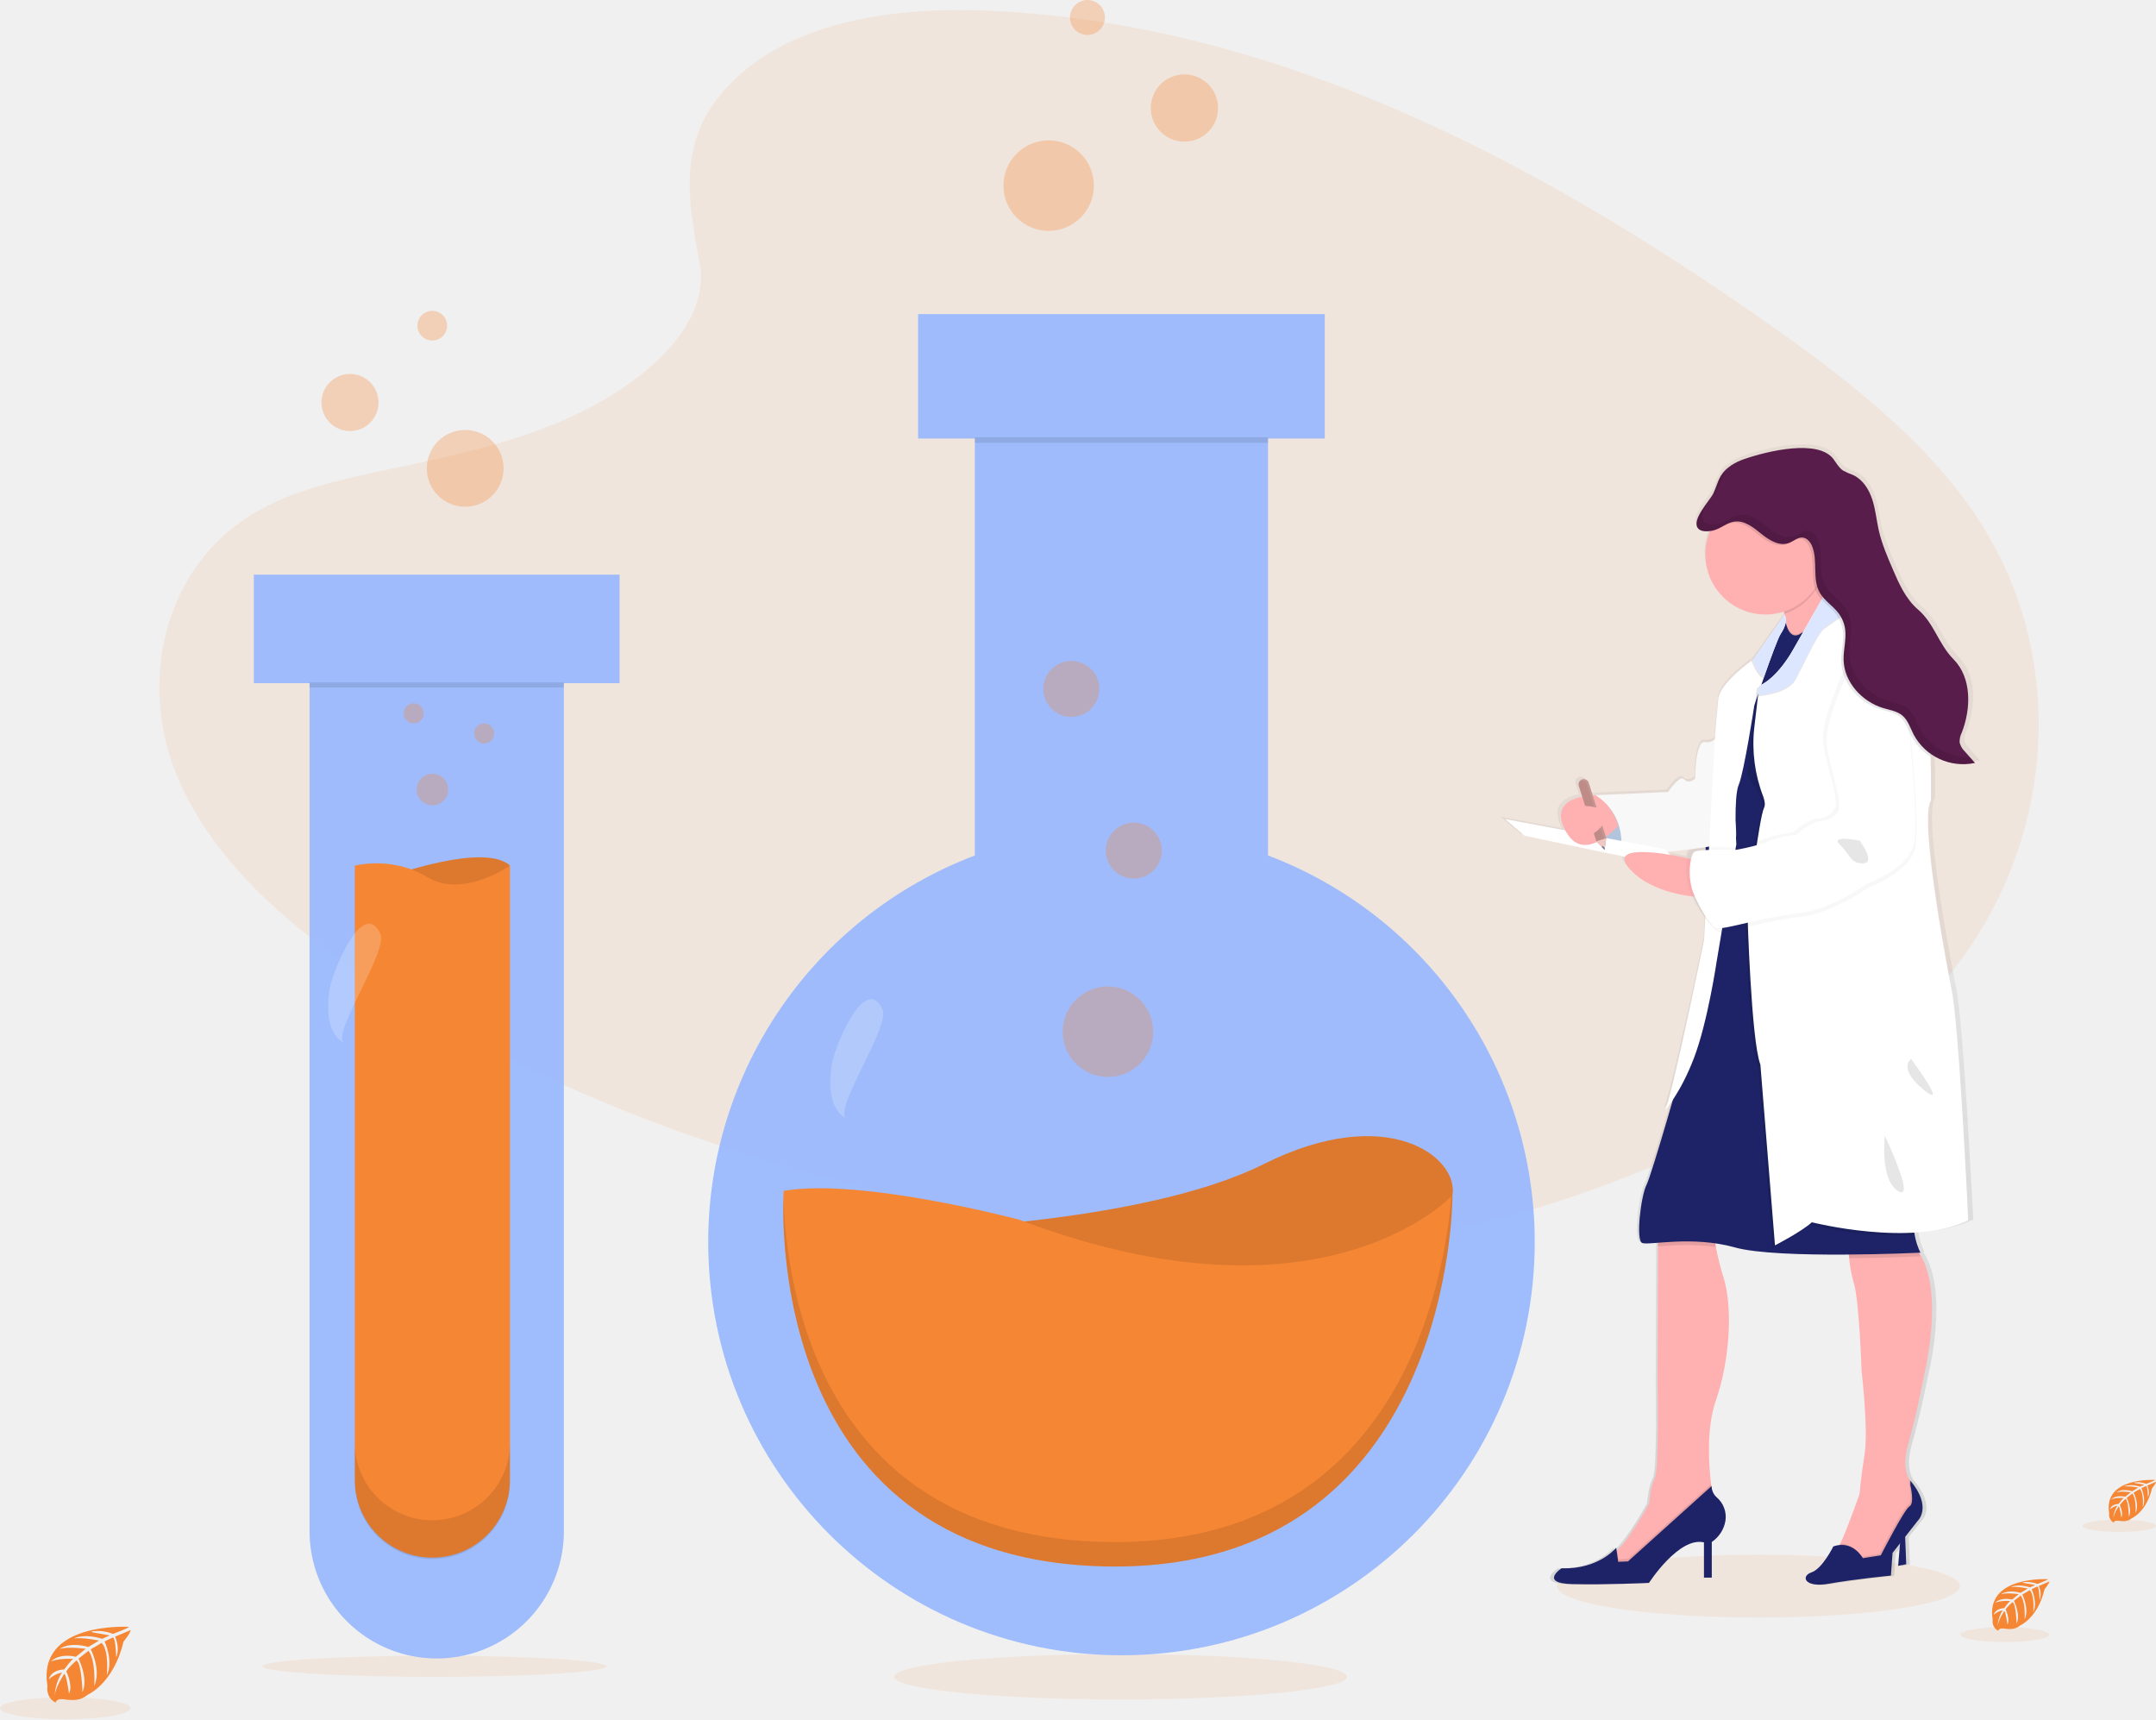
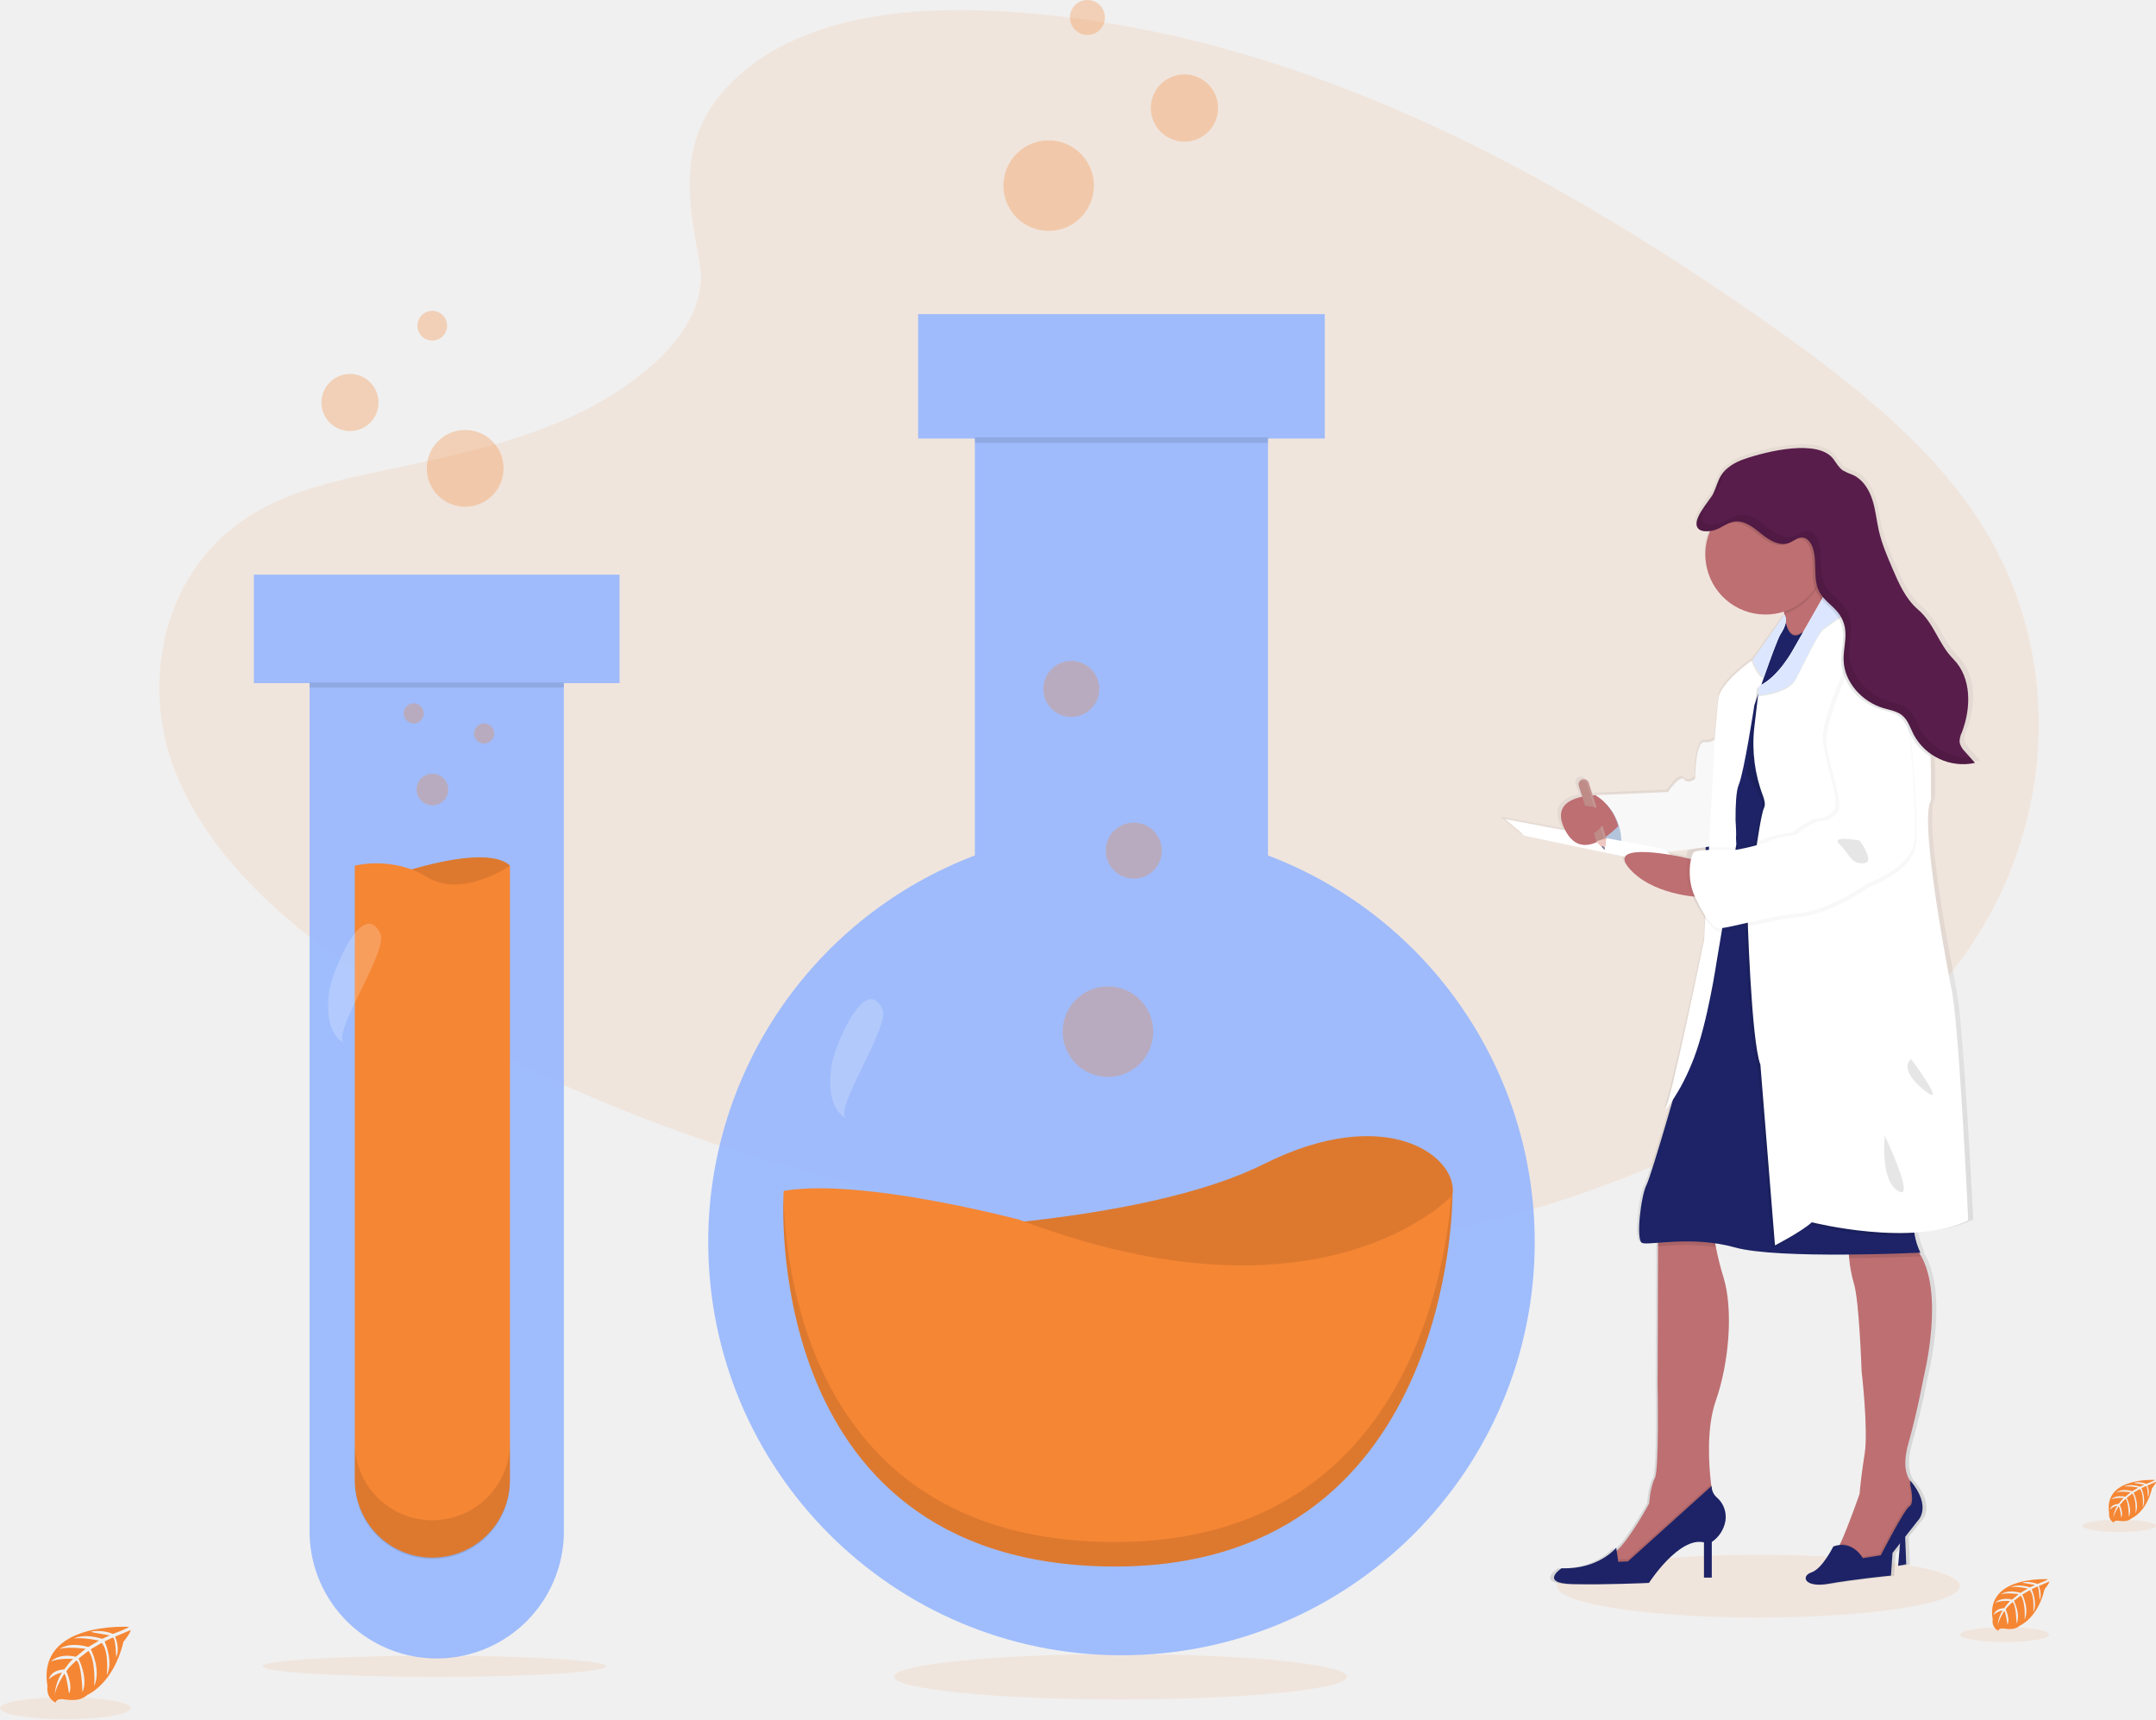
<svg xmlns="http://www.w3.org/2000/svg" id="b411f001-b16f-4358-a5a6-150c98662c8c" data-name="Layer 1" width="987.62" height="787.4" viewBox="0 0 987.62 787.4">
  <defs>
    <linearGradient id="74856d48-f61b-42c8-be79-e45253bc3d47" x1="903.3" y1="782.16" x2="903.3" y2="259.8" gradientUnits="userSpaceOnUse">
      <stop offset="0" stop-color="gray" stop-opacity="0.25" />
      <stop offset="0.54" stop-color="gray" stop-opacity="0.12" />
      <stop offset="1" stop-color="gray" stop-opacity="0.1" />
    </linearGradient>
  </defs>
  <path d="M165.23,801.37s-42.27-2.55-37.29,27.08c0,0-1,5.23,3.75,7.61,0,0,.08-2.2,4.34-1.45a19.36,19.36,0,0,0,4.59.22,9.57,9.57,0,0,0,5.62-2.32h0s11.88-4.91,16.51-24.33c0,0,3.42-4.24,3.28-5.33l-7.13,3s2.43,5.15.52,9.42c0,0-.24-9.23-1.61-9-.28.05-3.7,1.79-3.7,1.79s4.19,9,1,15.48c0,0,1.2-11.05-2.34-14.84l-5,2.94s4.91,9.26,1.58,16.81c0,0,.85-11.59-2.63-16.1l-4.55,3.55s4.6,9.13,1.79,15.39c0,0-.36-13.49-2.78-14.51,0,0-4,3.51-4.59,5,0,0,3.16,6.62,1.2,10.12,0,0-1.2-9-2.18-9,0,0-4,5.95-4.38,10,0,0,.17-6.08,3.41-10.61a11.89,11.89,0,0,0-6.07,3.14s.62-4.21,7.05-4.58c0,0,3.28-4.51,4.16-4.79,0,0-6.4-.53-10.28,1.19,0,0,3.41-4,11.45-2.17l4.5-3.67s-8.43-1.15-12,.12c0,0,4.11-3.51,13.21-.95l4.89-2.92s-7.19-1.55-11.47-1c0,0,4.52-2.44,12.9.2l3.5-1.57s-5.27-1-6.81-1.2-1.62-.59-1.62-.59a18.26,18.26,0,0,1,9.89,1.1S165.36,801.84,165.23,801.37Z" transform="translate(-106.19 -56.3)" fill="#f58634" />
  <ellipse cx="29.92" cy="782.34" rx="29.92" ry="5.06" fill="#f58634" opacity="0.1" />
  <path d="M1093.36,734.08s-23.84-1.44-21,15.26a4.08,4.08,0,0,0,2.12,4.3s0-1.24,2.44-.82a11.15,11.15,0,0,0,2.59.12,5.39,5.39,0,0,0,3.17-1.3h0s6.7-2.77,9.31-13.72c0,0,1.92-2.39,1.85-3l-4,1.72s1.37,2.9.29,5.32c0,0-.13-5.21-.9-5.09-.16,0-2.1,1-2.1,1s2.37,5,.59,8.72c0,0,.67-6.22-1.32-8.36l-2.84,1.65s2.77,5.23.89,9.49c0,0,.49-6.54-1.48-9.08l-2.57,2s2.6,5.14,1,8.68c0,0-.21-7.61-1.57-8.18a15.64,15.64,0,0,0-2.59,2.79s1.78,3.73.68,5.71c0,0-.68-5.07-1.24-5.09,0,0-2.23,3.35-2.46,5.65a12.18,12.18,0,0,1,1.92-6,6.69,6.69,0,0,0-3.42,1.78s.35-2.38,4-2.59c0,0,1.85-2.54,2.35-2.7,0,0-3.61-.3-5.8.67,0,0,1.93-2.24,6.46-1.22l2.53-2.07s-4.75-.65-6.76.07c0,0,2.32-2,7.44-.54l2.76-1.65a24.87,24.87,0,0,0-6.46-.55s2.54-1.38,7.27.11l2-.89s-3-.58-3.83-.67-.92-.33-.92-.33a10.32,10.32,0,0,1,5.58.62S1093.43,734.34,1093.36,734.08Z" transform="translate(-106.19 -56.3)" fill="#f58634" />
  <ellipse cx="970.75" cy="698.79" rx="16.87" ry="2.85" fill="#f58634" opacity="0.1" />
  <path d="M1044.34,779.55S1015.56,777.82,1019,798a4.93,4.93,0,0,0,2.56,5.19s0-1.5,3-1a13.14,13.14,0,0,0,3.13.15,6.52,6.52,0,0,0,3.82-1.58h0s8.09-3.34,11.23-16.56c0,0,2.33-2.89,2.24-3.63l-4.86,2.08s1.66,3.5.36,6.41c0,0-.16-6.29-1.09-6.14-.19,0-2.53,1.21-2.53,1.21s2.86,6.11.7,10.54c0,0,.82-7.52-1.59-10.09l-3.42,2s3.34,6.31,1.08,11.45c0,0,.58-7.89-1.8-11l-3.09,2.41s3.13,6.22,1.22,10.48c0,0-.25-9.18-1.9-9.87,0,0-2.71,2.38-3.12,3.37,0,0,2.15,4.51.82,6.89,0,0-.82-6.12-1.49-6.15,0,0-2.7,4.05-3,6.83a14.77,14.77,0,0,1,2.33-7.22,8.15,8.15,0,0,0-4.14,2.14s.42-2.86,4.8-3.11c0,0,2.23-3.08,2.83-3.27,0,0-4.36-.36-7,.81,0,0,2.33-2.7,7.8-1.47l3.06-2.5s-5.74-.79-8.17.08c0,0,2.8-2.39,9-.65l3.33-2s-4.89-1.05-7.8-.67c0,0,3.07-1.66,8.78.14l2.38-1.07s-3.59-.71-4.63-.82-1.11-.4-1.11-.4a12.43,12.43,0,0,1,6.73.75S1044.42,779.87,1044.34,779.55Z" transform="translate(-106.19 -56.3)" fill="#f58634" />
  <ellipse cx="918.32" cy="748.62" rx="20.37" ry="3.44" fill="#f58634" opacity="0.1" />
  <ellipse cx="805.49" cy="726.42" rx="92.33" ry="14.41" fill="#f58634" opacity="0.1" />
  <ellipse cx="513.32" cy="767.92" rx="103.75" ry="10.41" fill="#f58634" opacity="0.1" />
  <ellipse cx="198.99" cy="763.13" rx="78.75" ry="4.86" fill="#f58634" opacity="0.1" />
  <path d="M445,90.55c29.21-26,75.07-31.33,116.8-29.26,131.09,6.51,249.42,69.8,351.78,141.39,37.06,25.91,73.54,53.84,97.59,89.53,49,72.64,34.44,173.28-33.64,233.13-23.17,20.36-51.25,36-80.08,49.81-51.26,24.61-106.57,44.36-164.74,50-41.49,4-83.49.75-124.73-4.85C492.74,604.66,379.63,570.1,284.83,511,243.25,485,204.05,452.8,186.91,410.85s-6.17-95.11,36.29-119.94c17.56-10.27,38.56-14.91,59.11-19.26,30.26-6.41,61-12.73,88.31-25.77,28.2-13.46,61.59-39.49,56-69.28C420.64,144.63,415.83,116.55,445,90.55Z" transform="translate(-106.19 -56.3)" fill="#f58634" opacity="0.1" />
  <path d="M687.05,448.08V257.14h26v-57H526.75v57h26V448.08a189.38,189.38,0,0,0-122.14,177c0,104.55,84.76,189.3,189.31,189.3s189.3-84.75,189.3-189.3A189.37,189.37,0,0,0,687.05,448.08Z" transform="translate(-106.19 -56.3)" fill="#96b7fe" opacity="0.9" />
  <rect x="446.52" y="200.25" width="134.34" height="2.57" opacity="0.1" />
  <path d="M514,620s114-2,171-30.53,89.57-3.06,86.51,14.25-19.33,50.88-84.47,55S514,620,514,620Z" transform="translate(-106.19 -56.3)" fill="#f58634" />
  <path d="M514,620s114-2,171-30.53,89.57-3.06,86.51,14.25-19.33,50.88-84.47,55S514,620,514,620Z" transform="translate(-106.19 -56.3)" opacity="0.1" />
  <path d="M465.18,601.7S453,770.65,612.75,773.7s158.77-170,158.77-170-59,64.11-198.46,11.19C573.06,614.93,500.8,595.59,465.18,601.7Z" transform="translate(-106.19 -56.3)" fill="#f58634" />
  <path d="M771,604.31c-3.19,38.92-23.88,160.75-158.19,158.18C481.15,760,466.24,644.9,465.07,604.41c-.73,21.73-.08,166.45,147.71,169.28,159.79,3,158.77-170,158.77-170S771.35,603.94,771,604.31Z" transform="translate(-106.19 -56.3)" opacity="0.1" />
  <circle cx="507.53" cy="472.5" r="20.73" fill="#f58634" opacity="0.3" />
  <circle cx="519.37" cy="389.57" r="12.83" fill="#f58634" opacity="0.3" />
  <circle cx="490.74" cy="315.52" r="12.83" fill="#f58634" opacity="0.3" />
  <path d="M487,544.79c-1.1,8.74-.88,19.68,6.93,23.76-6.55-3.42,20.3-42.2,16.49-50.12C502.27,501.53,488,536.67,487,544.79Z" transform="translate(-106.19 -56.3)" fill="#fff" opacity="0.2" />
  <circle cx="480.37" cy="85.01" r="20.73" fill="#f58634" opacity="0.3" />
  <circle cx="542.56" cy="49.47" r="15.41" fill="#f58634" opacity="0.3" />
  <circle cx="498.14" cy="8.01" r="8.01" fill="#f58634" opacity="0.3" />
  <path d="M390,319.48H222.47v49.69H248V756.83a58.25,58.25,0,1,0,116.49,0V369.17H390Z" transform="translate(-106.19 -56.3)" fill="#96b7fe" opacity="0.9" />
  <path d="M286.81,457s41.46-14.81,53-4.28c0,0-16.79,24.68-32.25,23.69S286.81,457,286.81,457Z" transform="translate(-106.19 -56.3)" fill="#f58634" />
  <path d="M286.81,457s41.46-14.81,53-4.28c0,0-16.79,24.68-32.25,23.69S286.81,457,286.81,457Z" transform="translate(-106.19 -56.3)" opacity="0.1" />
  <path d="M339.79,452.76V734.12a35.54,35.54,0,0,1-35.54,35.54h0a35.54,35.54,0,0,1-35.54-35.54V452.76s17.11-4.61,33.23,5.27S339.79,452.76,339.79,452.76Z" transform="translate(-106.19 -56.3)" fill="#f58634" />
  <rect x="141.79" y="312.56" width="116.49" height="2.29" opacity="0.1" />
  <path d="M304.25,752.55h0A35.54,35.54,0,0,1,268.71,717v17.77a35.54,35.54,0,0,0,35.54,35.54h0a35.54,35.54,0,0,0,35.54-35.54V717A35.54,35.54,0,0,1,304.25,752.55Z" transform="translate(-106.19 -56.3)" opacity="0.1" />
  <circle cx="198.07" cy="361.59" r="7.24" fill="#f58634" opacity="0.3" />
  <circle cx="221.76" cy="335.92" r="4.61" fill="#f58634" opacity="0.3" />
  <circle cx="189.51" cy="326.71" r="4.61" fill="#f58634" opacity="0.3" />
  <path d="M257,510.24c-1.1,8.74-.88,19.68,6.93,23.76-6.56-3.42,20.3-42.19,16.49-50.12C272.25,467,258,502.13,257,510.24Z" transform="translate(-106.19 -56.3)" fill="#fff" opacity="0.2" />
  <circle cx="213.09" cy="214.5" r="17.59" fill="#f58634" opacity="0.3" />
  <circle cx="160.32" cy="184.34" r="13.08" fill="#f58634" opacity="0.3" />
  <circle cx="198.01" cy="149.16" r="6.8" fill="#f58634" opacity="0.3" />
  <path d="M1002.05,507.62s-15.35-76.34-9.48-85.84c0,0,.21-8.83-.14-20.08,0-.43,0-.86,0-1.3a26.53,26.53,0,0,0,3.22,1.88,26,26,0,0,0,17.57,2.27l-4.67-5.18c-1.11-1.24-2.28-2.57-2.52-4.21a9.17,9.17,0,0,1,1-4.55c4.41-11.15,4.68-25.18-3.86-33.69-7.18-7.16-8.94-16.4-16.7-22.93-5.7-4.79-8.83-11.81-11.79-18.58-2.5-5.74-5-11.52-6.45-17.6-1.12-4.75-1.56-9.66-3.1-14.3s-4.4-9.15-8.89-11.22a32.66,32.66,0,0,1-4.83-2.14c-1.92-1.29-3.07-3.39-4.45-5.22-7-9.31-30.6-3.83-41.76-.05a23.51,23.51,0,0,0-8.25,4.57l.1-.17.28-.41a14.78,14.78,0,0,0-3.12,3.48c-1.63,2.58-2.31,5.61-3.66,8.33-1.64,3.3-10.74,12.51-6.83,16.22a3.35,3.35,0,0,0,.91.6,8.15,8.15,0,0,0,4.61.46c-.06.13-.12.26-.17.39a27.26,27.26,0,0,0-2,10.31,27.9,27.9,0,0,0,28.14,27.65,28.52,28.52,0,0,0,8.62-1.32c.07.35.13.7.19,1.05,0,.15,0,.29.07.43l0,0-.49.69-.08-.13-14.59,20.4c-2.23,1.56-15.08,10.86-15.77,17.83-.76,7.63-1.52,16.57-1.52,16.57l-.1,1.91a5.76,5.76,0,0,1-4.64,1.26c-4.55-.75-4.55,16.76-4.55,16.76s-3,2.79-5.11.37-7.58,5.77-7.58,5.77l-34.49,1.49h0l-.79,0-1.86-5.76a2.43,2.43,0,0,0-3-1.54,1.94,1.94,0,0,0-.42.17l-.12.08a1.46,1.46,0,0,0-.24.17.69.69,0,0,0-.13.11,1.7,1.7,0,0,0-.19.19,1.47,1.47,0,0,0-.1.13l-.06.06h0a2.35,2.35,0,0,0-.34,2.08l1.6,4.94c-6.65,1.34-13.46,5.11-7.91,15.51l-28.12-5.19,9.1,7.63,47,9.7c-.62,1.12-.21,2.73,1.73,5,8.35,9.82,23.61,12.48,29.74,13.18a52.59,52.59,0,0,0,6,10.19l-.54,9.78s-15.52,74.59-18.37,78.38A44.23,44.23,0,0,0,872,559c-4.51,15.33-10.81,36.31-12.46,39.45-2.66,5-5.12,25.32-2.09,26.63.95.4,3.58.21,7.37-.08v1.68l-.17,63.75s.76,39.11-1.33,42.83-2.65,11.54-2.65,11.54-8.38,15.43-15,21.63l-.15.13-.21-1.46s-8,10.06-25.58,9.5c0,0-10.61,6.89,5.12,7.26s35.81-.56,35.81-.56,14-21.41,25.77-18.62v16.2h3.6V762.54a14.76,14.76,0,0,0,6.4-9.71,11.75,11.75,0,0,0-4.19-10.89,7,7,0,0,1-2.3-5.1l-.13.11c0-.32-.08-.65-.13-1-1-8.38-2.31-25.62,2.25-38.4,6.25-17.51,8.15-41.89,3.6-56.42A129.1,129.1,0,0,1,891.93,627c-.11-.61-.22-1.18-.31-1.72a71,71,0,0,1,9.23,1.89c10.56,2.9,33.63,3.44,53.33,3.29.05.54.11,1.1.17,1.67a60.66,60.66,0,0,0,2.22,11.6c2.46,7.46,3.6,40.22,3.6,40.22s3.19,26.95,1.45,37.93c-1,6.1-1.84,12.22-2.39,18.37v.12s-5.22,14.89-9,23c-.1.21-.19.41-.29.61a12.6,12.6,0,0,0-3,.65s-5.11,10.24-10.23,11.92-3.41,7.26,8.15,5.21,29-3.72,29-3.72l.76-10.43,3.55-4.44-.9,10.4,3.79-.74-.5-12.66,5.81-7.27s7-6.24-3.41-18.52v.26c-.11-.18-.22-.36-.34-.53l0-.06c-1.72-2.68-3.1-7.67-.58-16.53,4.55-16,7.2-30.53,7.2-30.53s10.17-38.91-2.06-57.33l.55,0a31.08,31.08,0,0,1-2.64-8.18c-.06-.34-.11-.69-.17-1,9-.52,17.93-2.16,25.16-5.68C1010,614.69,1005.65,522.33,1002.05,507.62Zm-114.83-64.4v.18l-1.87.09Zm-6.37.88a2,2,0,0,0-.84.4,8.31,8.31,0,0,0-1.46,3.82l-2.9-.66s-2-.43-5-.91l-1.39-1.39C873.12,445,877.08,444.57,880.85,444.1Z" transform="translate(-106.19 -56.3)" fill="url(#74856d48-f61b-42c8-be79-e45253bc3d47)" />
  <polygon points="870.61 703.96 869.5 717.14 873.21 716.39 872.65 702.11 870.61 703.96" fill="#1d2366" />
-   <path d="M892.19,697.73C887.72,710.46,889,727.65,890,736c.37,3.09.71,5,.71,5s-6.68,15.22-7.24,15.78S863.79,769,863.79,769l-13.36,7.79s-13.55-5.94-7-8a9.87,9.87,0,0,0,3.5-2.39c6.48-6.18,14.69-21.55,14.69-21.55s.55-7.79,2.59-11.5,1.3-42.68,1.3-42.68l.17-63.54,0-8.28,25.42.19a58.33,58.33,0,0,0,1.1,8.37,129.44,129.44,0,0,0,3.54,14.08C900.16,656,898.31,680.28,892.19,697.73Z" transform="translate(-106.19 -56.3)" fill="#ffb0b1" />
+   <path d="M892.19,697.73C887.72,710.46,889,727.65,890,736c.37,3.09.71,5,.71,5s-6.68,15.22-7.24,15.78S863.79,769,863.79,769l-13.36,7.79s-13.55-5.94-7-8a9.87,9.87,0,0,0,3.5-2.39c6.48-6.18,14.69-21.55,14.69-21.55s.55-7.79,2.59-11.5,1.3-42.68,1.3-42.68l.17-63.54,0-8.28,25.42.19a58.33,58.33,0,0,0,1.1,8.37,129.44,129.44,0,0,0,3.54,14.08C900.16,656,898.31,680.28,892.19,697.73Z" transform="translate(-106.19 -56.3)" fill="#be6f72" />
  <path d="M890.7,741s-6.68,15.22-7.24,15.78S863.79,769,863.79,769l-13.36,7.79s-13.55-5.94-7-8a9.87,9.87,0,0,0,3.5-2.39l.58,4.06,4.46-.19L890,736C890.36,739.08,890.7,741,890.7,741Z" transform="translate(-106.19 -56.3)" opacity="0.1" />
  <path d="M890.24,736.88,851.92,771.4l-4.46.18-.92-6.49s-7.8,10-25.06,9.46c0,0-10.39,6.87,5,7.24s35.08-.56,35.08-.56,13.73-21.34,25.23-18.55v16.14h3.53V762.49a14.67,14.67,0,0,0,6.26-9.67,11.83,11.83,0,0,0-4.1-10.86A7,7,0,0,1,890.24,736.88Z" transform="translate(-106.19 -56.3)" fill="#1d2366" />
-   <path d="M980.33,717.58c-2.47,8.83-1.12,13.8.56,16.47l0,.06A30.42,30.42,0,0,1,985.36,745l.16.84-17.44,25.42-9.46,3.71s-15.22-5.19-12.44-6.68c.7-.37,1.79-2.29,3-5,3.73-8,8.85-22.86,8.85-22.86v-.13c.53-6.13,1.39-12.23,2.34-18.31,1.7-10.93-1.42-37.79-1.42-37.79s-1.11-32.65-3.53-40.08a62,62,0,0,1-2.17-11.56c-.5-4.67-.61-8.48-.61-8.48s10-13.92,28.39,1.11a20.54,20.54,0,0,1,3.83,4.17c12.69,18,2.48,57.81,2.48,57.81S984.78,701.63,980.33,717.58Z" transform="translate(-106.19 -56.3)" fill="#ffb0b1" />
+   <path d="M980.33,717.58c-2.47,8.83-1.12,13.8.56,16.47l0,.06A30.42,30.42,0,0,1,985.36,745l.16.84-17.44,25.42-9.46,3.71s-15.22-5.19-12.44-6.68c.7-.37,1.79-2.29,3-5,3.73-8,8.85-22.86,8.85-22.86v-.13c.53-6.13,1.39-12.23,2.34-18.31,1.7-10.93-1.42-37.79-1.42-37.79s-1.11-32.65-3.53-40.08a62,62,0,0,1-2.17-11.56c-.5-4.67-.61-8.48-.61-8.48s10-13.92,28.39,1.11a20.54,20.54,0,0,1,3.83,4.17c12.69,18,2.48,57.81,2.48,57.81S984.78,701.63,980.33,717.58Z" transform="translate(-106.19 -56.3)" fill="#be6f72" />
  <path d="M985.52,745.79l-17.44,25.42-9.46,3.71s-15.22-5.19-12.44-6.68c.7-.37,1.79-2.29,3-5,6.44,0,9.78,6.08,9.78,6.08l8.16-1.29s10.77-21.16,13.18-22.45.37-9.66.37-9.66v-2.13l.19.23,0,.06A30.42,30.42,0,0,1,985.36,745Z" transform="translate(-106.19 -56.3)" opacity="0.1" />
  <path d="M959.54,769.91s-4.64-8.53-13.54-5.38c0,0-5,10.21-10,11.88s-3.34,7.23,8,5.19,28.39-3.71,28.39-3.71l.74-10.39,11.5-14.66s6.87-6.22-3.34-18.46v2.13s2,8.35-.37,9.65-13.17,22.45-13.17,22.45Z" transform="translate(-106.19 -56.3)" fill="#1d2366" />
  <path d="M891.07,619.05a58.33,58.33,0,0,0,1.1,8.37c-10.47-1.54-20.18-.77-26.54-.28l0-8.28Z" transform="translate(-106.19 -56.3)" opacity="0.1" />
  <path d="M985.89,631.67s-14.88.72-32.6.87c-.5-4.67-.61-8.48-.61-8.48s10-13.92,28.39,1.11a20.54,20.54,0,0,1,3.83,4.17A24.42,24.42,0,0,0,985.89,631.67Z" transform="translate(-106.19 -56.3)" opacity="0.1" />
  <path d="M985.89,630s-65.13,3.15-85-2.41-39.52-.75-42.49-2.05-.55-21.52,2-26.53,16.89-55.67,16.89-55.67l13.73-71.63,14.48-4,1-.28,25.21-7,18.49-5.1s36.74,143.44,33.58,154a27,27,0,0,0-.53,12.45A31.19,31.19,0,0,0,985.89,630Z" transform="translate(-106.19 -56.3)" fill="#1d2366" />
  <path d="M843.2,422.72s-13,13.92-3.16,21.71,16.33.75,16.33.75Z" transform="translate(-106.19 -56.3)" fill="#c7daf5" />
  <path d="M843.2,422.72s-13,13.92-3.16,21.71,16.33.75,16.33.75Z" transform="translate(-106.19 -56.3)" opacity="0.1" />
-   <path d="M948.32,331.06s-1.52,1.44-3.82,3.59c-3.27,3.05-8.11,7.52-12.41,11.27-6,5.18-10.85,9-9.1,5.73s1.42-8.89.55-14.18l-.18-1.05a97.29,97.29,0,0,0-2.88-11.49s9.61-12.42,14.93-17.32c2-1.83,3.37-2.61,3.44-1.33.1,1.74,1.41,5.54,3,9.66.06.12.11.25.16.37,1.08,2.77,2.29,5.66,3.36,8.13C947,328.23,948.32,331.06,948.32,331.06Z" transform="translate(-106.19 -56.3)" fill="#ffb0b1" />
+   <path d="M948.32,331.06s-1.52,1.44-3.82,3.59c-3.27,3.05-8.11,7.52-12.41,11.27-6,5.18-10.85,9-9.1,5.73s1.42-8.89.55-14.18l-.18-1.05a97.29,97.29,0,0,0-2.88-11.49s9.61-12.42,14.93-17.32c2-1.83,3.37-2.61,3.44-1.33.1,1.74,1.41,5.54,3,9.66.06.12.11.25.16.37,1.08,2.77,2.29,5.66,3.36,8.13C947,328.23,948.32,331.06,948.32,331.06Z" transform="translate(-106.19 -56.3)" fill="#be6f72" />
  <path d="M942,316.31a27.6,27.6,0,0,1-18.48,21.16,95.43,95.43,0,0,0-3.06-12.54s18.09-23.38,18.37-18.65C939,308.08,940.34,312.06,942,316.31Z" transform="translate(-106.19 -56.3)" opacity="0.1" />
  <path d="M921.74,343.72l2.34-3.29s1.55,9.46,7.26,5.29,6,31.4,6,31.4L931.2,468.7l-44.26-2.65,1.25-44.25,5-22.27,12.39-32.43L913,356.39Z" transform="translate(-106.19 -56.3)" opacity="0.1" />
  <path d="M937.32,377.68l-5.54,82.8-.58,8.77-24.68-1.47-1-.06-18.61-1.11,1.25-44.26,5-22.26,12.39-32.43L913,356.94l8.77-12.66,2.34-3.3s1.55,9.47,7.26,5.29l.11-.08h0C937.05,342.61,937.32,377.68,937.32,377.68Z" transform="translate(-106.19 -56.3)" fill="#1d2366" />
  <path d="M893.85,392.29s-2.22,4.64-6.68,3.9-4.45,16.7-4.45,16.7-3,2.78-5,.37-7.42,5.75-7.42,5.75l-33.77,1.49s15,6.86,12.06,27.65c0,0,51-3.16,52.7-8S893.85,392.29,893.85,392.29Z" transform="translate(-106.19 -56.3)" fill="#fff" />
  <path d="M893.85,392.29s-2.22,4.64-6.68,3.9-4.45,16.7-4.45,16.7-3,2.78-5,.37-7.42,5.75-7.42,5.75l-33.77,1.49s15,6.86,12.06,27.65c0,0,51-3.16,52.7-8S893.85,392.29,893.85,392.29Z" transform="translate(-106.19 -56.3)" opacity="0.03" />
  <polygon points="689.5 375.14 698.41 382.75 771.71 398.15 762.61 388.88 689.5 375.14" fill="#fff" />
  <path d="M921.87,346.64c-1.21,1.82-4.69,11.38-7.61,19.69-2.42,6.92-4.45,13-4.45,13s-4.73,30.81-7.14,36.37S901.56,443,901.56,443l-9,53.63s-4.08,27.65-10.38,44.16C876,557,869,564.63,868.81,564.86c2.79-3.77,18-78.11,18-78.11l5-93.72s.74-8.9,1.49-16.51,15.77-18,15.77-18l14.52-20.65C925.08,339.9,924.1,343.3,921.87,346.64Z" transform="translate(-106.19 -56.3)" fill="#fff" />
-   <path d="M884,467.07s-21.34-.92-31.73-13.36,23.94-5,23.94-5l8.9,2Z" transform="translate(-106.19 -56.3)" fill="#ffb0b1" />
+   <path d="M884,467.07s-21.34-.92-31.73-13.36,23.94-5,23.94-5l8.9,2Z" transform="translate(-106.19 -56.3)" fill="#be6f72" />
  <path d="M983.85,609.4a27,27,0,0,0-.53,12.45c-23.32,1.66-48.27-4.66-48.27-4.66-4.64,4.27-16.89,10.58-16.89,10.58L911.48,545c-4.26-11.14-5.93-69.59-5.93-69.59s.38-3.06,1-7.64c0-.11,0-.23.05-.34,1.67-12.8,5-36.83,6.58-40.08,2.23-4.45-6.86-16.32-6.86-16.32l4.13-35.28.5-4.25c8.73-3.9,15.41-16.33,15.41-16.33l5.12-9h0c5.59-3.58,5.86,31.49,5.86,31.49l-5.54,82.8,18.49-5.1S987,598.82,983.85,609.4Z" transform="translate(-106.19 -56.3)" opacity="0.1" />
  <path d="M1007.79,615.15c-25.42,12.62-71.63.93-71.63.93-4.64,4.27-16.89,10.58-16.89,10.58l-6.68-82.77c-4.26-11.13-5.93-69.58-5.93-69.58s5.38-43.61,7.6-48.06c.65-1.3.34-3.23-.43-5.31a67.28,67.28,0,0,1-4.07-31.14l1.78-15.15.5-4.25c8.72-3.9,15.4-16.34,15.4-16.34l4.65-8.14,8.56-15,4.05-7.1.68.62,5.26,4.76s2.23,1.84,5.57,4.67c7.28,6.13,19.86,16.93,26.34,23.53,5.71,5.83,7.51,28.46,8,45.5.35,11.21.14,20,.14,20-5.76,9.46,9.27,85.55,9.27,85.55C1003.52,523.11,1007.79,615.15,1007.79,615.15Z" transform="translate(-106.19 -56.3)" fill="#fff" />
  <path d="M959,353.88s-17.45,33.22-15.4,45.83,7.79,26.91,5,30.25a10.26,10.26,0,0,1-8.17,4.08c-2.78.19-10.21,5.38-10.21,5.94s-6.86.56-13,3.16S902,447.22,902,447.22s-17.63-.56-19.3,1.11-3.34,11.69.19,19.67,7.42,13.92,10.39,15,21.71-5.19,36.92-6.68S962,462.81,962,462.81s18.18-6.5,21.34-17.45-3.9-71.07-3.9-71.07S974,346.27,959,353.88Z" transform="translate(-106.19 -56.3)" opacity="0.03" />
  <path d="M956.76,351.1s-17.44,33.21-15.4,45.83,7.79,26.91,5,30.25a10.26,10.26,0,0,1-8.17,4.08c-2.78.19-10.2,5.38-10.2,5.94s-6.87.55-13,3.15-15.22,4.08-15.22,4.08-17.63-.55-19.3,1.12-3.34,11.69.19,19.67,7.42,13.92,10.39,15,21.71-5.2,36.93-6.68S959.73,460,959.73,460s18.18-6.49,21.34-17.44-3.9-71.07-3.9-71.07S971.79,343.49,956.76,351.1Z" transform="translate(-106.19 -56.3)" opacity="0.03" />
  <path d="M958.43,352.21S941,385.43,943,398s7.79,26.91,5,30.25a10.23,10.23,0,0,1-8.17,4.08c-2.78.19-10.2,5.38-10.2,5.94s-6.87.56-13,3.16-15.22,4.08-15.22,4.08-17.63-.56-19.3,1.11-3.34,11.69.19,19.67,7.42,13.92,10.39,15,21.71-5.19,36.93-6.68,31.73-13.54,31.73-13.54,18.18-6.5,21.34-17.45-3.9-71.07-3.9-71.07S973.46,344.6,958.43,352.21Z" transform="translate(-106.19 -56.3)" fill="#fff" />
  <path d="M958.06,441.28s-13.92-2.78-9.09,1.86,4.82,8.72,10.76,8.53S958.06,441.28,958.06,441.28Z" transform="translate(-106.19 -56.3)" opacity="0.1" />
  <path d="M981.63,541.3s-6.31,4.27,5.75,14.1S981.63,541.3,981.63,541.3Z" transform="translate(-106.19 -56.3)" opacity="0.1" />
  <path d="M969.56,576.37c0,.56-2.22,20.41,6.13,25.42S969.56,576.37,969.56,576.37Z" transform="translate(-106.19 -56.3)" opacity="0.1" />
-   <path d="M837.07,420.48c-6.72.23-21.27,2.29-13.73,16.35,6.67,12.44,17.87,4.13,24.14-2.19A23.73,23.73,0,0,0,837.07,420.48Z" transform="translate(-106.19 -56.3)" fill="#ffb0b1" />
-   <path d="M848.19,433.91h0Z" transform="translate(-106.19 -56.3)" fill="#ffb0b1" />
-   <path d="M847.59,434.53c.1-.09.19-.19.28-.28C847.78,434.34,847.69,434.44,847.59,434.53Z" transform="translate(-106.19 -56.3)" fill="#ffb0b1" />
+   <path d="M837.07,420.48c-6.72.23-21.27,2.29-13.73,16.35,6.67,12.44,17.87,4.13,24.14-2.19A23.73,23.73,0,0,0,837.07,420.48Z" transform="translate(-106.19 -56.3)" fill="#be6f72" />
+   <path d="M848.19,433.91h0Z" transform="translate(-106.19 -56.3)" fill="#be6f72" />
+   <path d="M847.59,434.53c.1-.09.19-.19.28-.28C847.78,434.34,847.69,434.44,847.59,434.53Z" transform="translate(-106.19 -56.3)" fill="#be6f72" />
  <path d="M956.21,334.42c-7.14,4.88-13.13,9-14.29,9.86-3.21,2.36-9.33,16.28-13.23,23.38-3.14,5.72-13.31,7.19-17.15,7.55L912,371c8.72-3.89,15.4-16.33,15.4-16.33l17.26-30.24,5.94,5.38S952.87,331.6,956.21,334.42Z" transform="translate(-106.19 -56.3)" opacity="0.1" />
  <path d="M956.21,333.87c-7.14,4.87-13.13,9-14.29,9.85-3.21,2.37-9.33,16.28-13.23,23.38-3.14,5.72-13.31,7.19-17.15,7.55l.5-4.25c8.72-3.9,15.4-16.34,15.4-16.34l17.26-30.24,5.94,5.38S952.87,331,956.21,333.87Z" transform="translate(-106.19 -56.3)" fill="#dce7ff" />
-   <path d="M942.47,310.18a26.68,26.68,0,0,1-.61,5.76,27.17,27.17,0,0,1-4.24,9.86,27.56,27.56,0,1,1,4.85-15.62Z" transform="translate(-106.19 -56.3)" fill="#ffb0b1" />
+   <path d="M942.47,310.18a26.68,26.68,0,0,1-.61,5.76,27.17,27.17,0,0,1-4.24,9.86,27.56,27.56,0,1,1,4.85-15.62Z" transform="translate(-106.19 -56.3)" fill="#be6f72" />
  <path d="M990.58,402.9a24.48,24.48,0,0,1-8.89-9.56c-1.55-3.07-2.58-6.6-5.24-8.79-2.38-1.94-5.6-2.42-8.55-3.29-9.77-2.89-18-11.82-18.28-22-.14-4.79,1.35-9.58.67-14.32a15.79,15.79,0,0,0-3.11-7.39,22.89,22.89,0,0,0-2.68-2.89c-1.3-1.23-2.67-2.42-3.85-3.73a14.53,14.53,0,0,1-2-2.65,13.09,13.09,0,0,1-1.07-2.47c-1.82-5.68-.17-12.44-2.21-18.19,0-.1-.07-.21-.11-.31-.78-2.05-2.35-4.09-4.52-4.25s-4.06,1.65-6.14,2.47c-4.36,1.69-9.07-1.19-12.7-4.13s-7.73-6.3-12.36-5.64c-3.05.43-5.47,2.52-8.28,3.6a13.41,13.41,0,0,1-2,.56,27.56,27.56,0,0,1,53.13,10.27,26.68,26.68,0,0,1-.61,5.76c.06.12.11.25.16.37,1.08,2.77,2.29,5.66,3.36,8.13l5.26,4.76s2.23,1.84,5.57,4.67c7.28,6.13,19.86,16.93,26.34,23.53C988.26,363.23,990.06,385.86,990.58,402.9Z" transform="translate(-106.19 -56.3)" opacity="0.1" />
  <path d="M891,282.39c1.33-2.71,2-5.74,3.58-8.3,2.33-3.75,6.41-6.1,10.58-7.54,10.92-3.76,34-9.23,40.89,0,1.36,1.83,2.48,3.93,4.36,5.22a33.57,33.57,0,0,0,4.73,2.12c4.4,2.07,7.21,6.56,8.71,11.18s1.94,9.52,3,14.26c1.4,6.06,3.87,11.81,6.32,17.53,2.89,6.75,6,13.74,11.54,18.52,7.61,6.51,9.32,15.72,16.35,22.85,8.37,8.48,8.1,22.47,3.79,33.57a9.25,9.25,0,0,0-1,4.54,8.68,8.68,0,0,0,2.47,4.2l4.57,5.16a25.71,25.71,0,0,1-28.09-13c-1.56-3.07-2.59-6.6-5.25-8.78-2.38-1.95-5.59-2.42-8.55-3.3-9.77-2.89-18-11.82-18.28-22-.14-4.78,1.35-9.58.68-14.32A15.93,15.93,0,0,0,948.3,337c-2.57-3.34-6.42-5.61-8.5-9.27-3.52-6.21-.85-14.29-3.39-21-.78-2-2.34-4.09-4.52-4.25s-4.06,1.66-6.14,2.47c-4.36,1.69-9.06-1.19-12.69-4.13s-7.74-6.29-12.36-5.63c-3.06.43-5.47,2.51-8.29,3.59-2.08.8-6.3,1.52-8.13-.24C880.45,294.86,889.36,285.68,891,282.39Z" transform="translate(-106.19 -56.3)" fill="#591d4b" />
  <path d="M985.4,389.63c-1.55-3.07-2.58-6.6-5.24-8.79-2.38-1.95-5.6-2.42-8.55-3.29-9.77-2.89-18-11.82-18.28-22-.15-4.79,1.35-9.58.67-14.32a15.79,15.79,0,0,0-3.11-7.39c-2.56-3.34-6.42-5.62-8.49-9.28-3.53-6.21-.85-14.29-3.39-21-.78-2-2.34-4.09-4.52-4.25s-4.06,1.65-6.14,2.46c-4.36,1.7-9.07-1.18-12.69-4.12s-7.74-6.29-12.37-5.64c-3,.43-5.46,2.51-8.28,3.6-2.08.8-6.3,1.52-8.13-.24-3.83-3.7,5.08-12.88,6.69-16.16,1.33-2.71,2-5.74,3.58-8.3l.27-.42a14.71,14.71,0,0,0-3,3.48c-1.6,2.56-2.26,5.59-3.58,8.3-1.61,3.29-10.52,12.47-6.69,16.16,1.82,1.76,6,1,8.13.24,2.81-1.08,5.22-3.16,8.28-3.6,4.62-.65,8.73,2.7,12.36,5.64s8.34,5.82,12.69,4.13c2.09-.81,3.91-2.64,6.14-2.47s3.75,2.2,4.53,4.25c2.54,6.67-.14,14.75,3.38,21,2.08,3.65,5.94,5.93,8.5,9.27a15.79,15.79,0,0,1,3.11,7.39c.68,4.74-.82,9.53-.67,14.32.31,10.19,8.51,19.12,18.28,22,2.95.87,6.17,1.34,8.55,3.3,2.66,2.18,3.68,5.71,5.24,8.78a25.71,25.71,0,0,0,28.09,13l-2.15-2.44C999.17,403.4,989.68,398.06,985.4,389.63Z" transform="translate(-106.19 -56.3)" opacity="0.1" />
  <path d="M921.32,347.2c-1.22,1.82-4.7,11.38-7.61,19.68-2.72-1.05-5.2-7.81-5.2-7.81L923,338.42C924.52,340.46,923.54,343.86,921.32,347.2Z" transform="translate(-106.19 -56.3)" opacity="0.1" />
  <path d="M921.87,346.64c-1.21,1.82-4.69,11.38-7.61,19.69-2.72-1.05-5.19-7.81-5.19-7.81l14.52-20.65C925.08,339.9,924.1,343.3,921.87,346.64Z" transform="translate(-106.19 -56.3)" fill="#dce7ff" />
  <path d="M837.46,441.6l-8.05-25.35a2.38,2.38,0,0,1,1.54-3h0a2.36,2.36,0,0,1,3,1.54L842,440.16l-.8,5.31Z" transform="translate(-106.19 -56.3)" fill="#be8b87" />
  <path d="M830.17,414h0a2.38,2.38,0,0,1,3,1.55l8.05,25.35-.61,4,.59.61.8-5.31-8.05-25.35a2.36,2.36,0,0,0-3-1.54h0a2.32,2.32,0,0,0-1.23.91A2.28,2.28,0,0,1,830.17,414Z" transform="translate(-106.19 -56.3)" fill="#fff" opacity="0.1" />
  <polygon points="731.27 385.3 735.79 383.86 735.13 388.22 734.99 389.17 733.67 387.79 731.27 385.3" fill="#efc8c4" />
  <path d="M839.86,444.09a1.13,1.13,0,0,1,.29-.24.41.41,0,0,1,.43,0,1,1,0,0,1,.16.25.79.79,0,0,0,.58.39l-.14,1Z" transform="translate(-106.19 -56.3)" fill="#727a9c" />
-   <path d="M829.37,425.23s16.15-.09,12.34,6.77-9.74,7.7-9.74,7.7Z" transform="translate(-106.19 -56.3)" fill="#ffb0b1" />
+   <path d="M829.37,425.23s16.15-.09,12.34,6.77-9.74,7.7-9.74,7.7Z" transform="translate(-106.19 -56.3)" fill="#be6f72" />
</svg>
